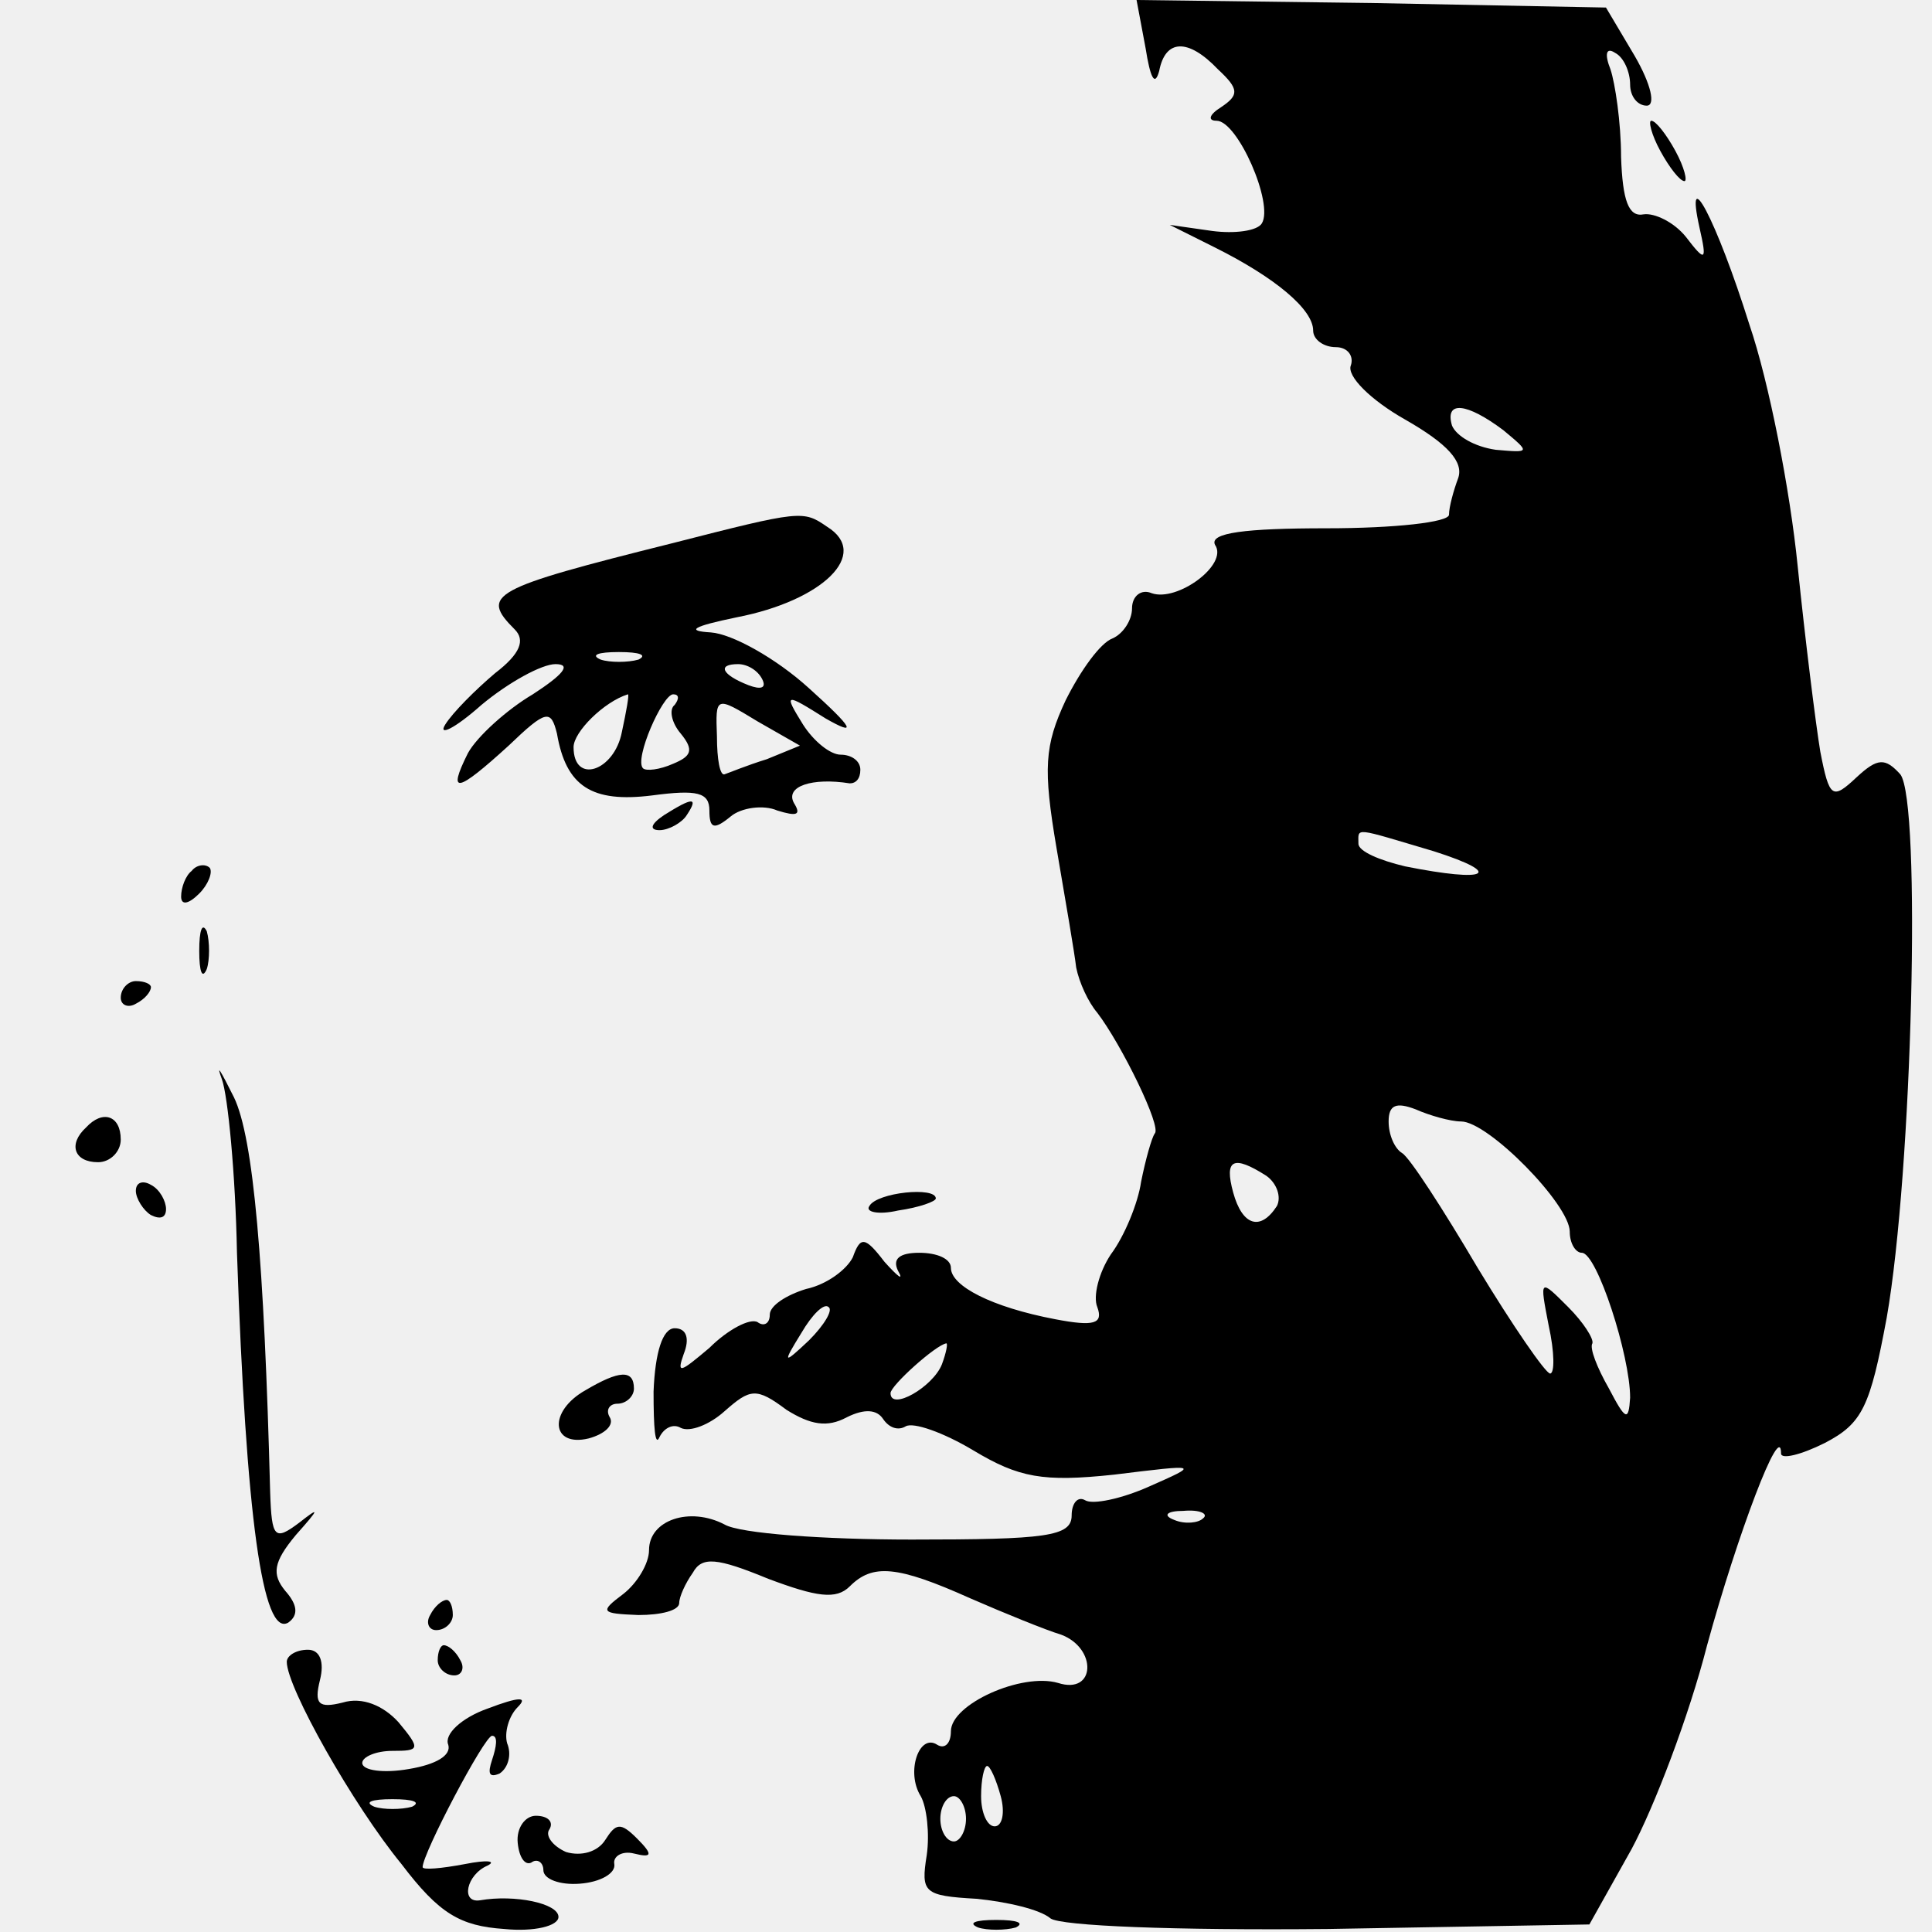
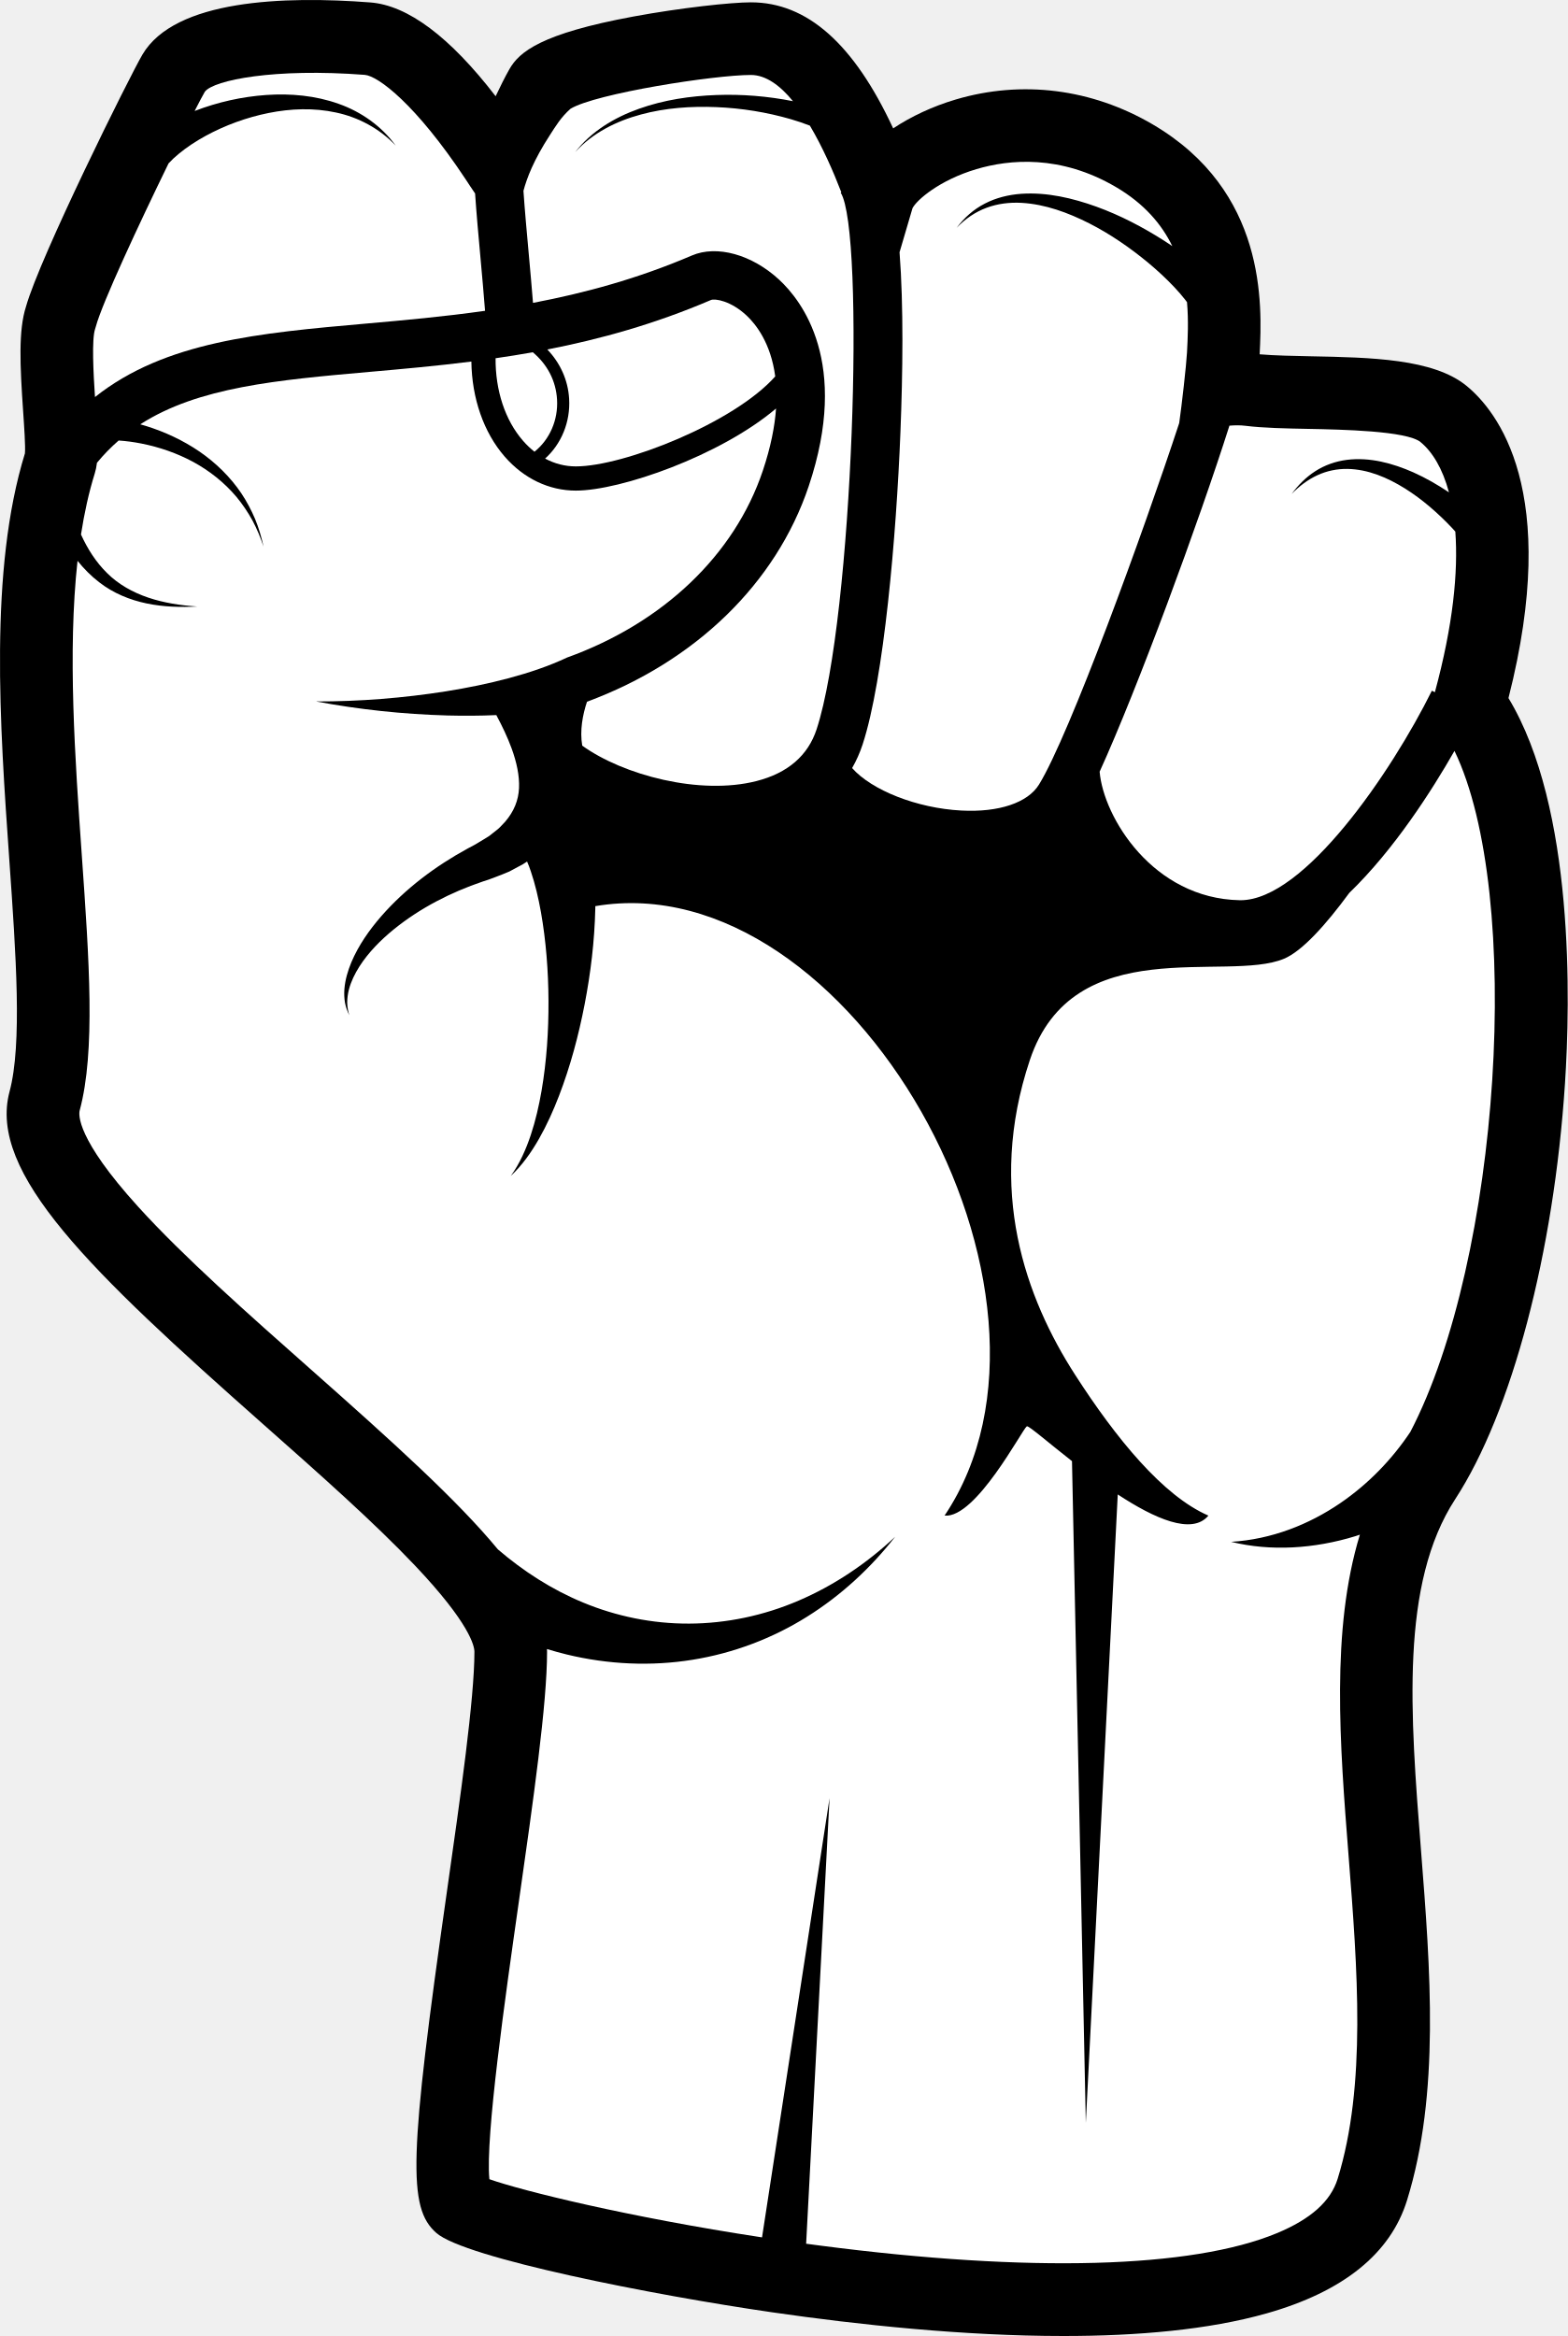
- <svg xmlns="http://www.w3.org/2000/svg" version="1.0" width="128pt" height="128pt" viewBox="0 0 128 128" preserveAspectRatio="xMidYMid meet">
-   <g transform="translate(0,128) scale(0.1,-0.1)" fill="#000000" stroke="none">
-     <path d="M759 1248 c3 -19 6 -26 9 -15 4 21 19 22 39 1 14 -13 14 -17 2 -25 -8 -5 -9 -9 -3 -9 14 0 38 -55 30 -68 -3 -5 -18 -7 -33 -5 l-28 4 30 -15 c40 -20 65 -41 65 -55 0 -6 7 -11 15 -11 8 0 12 -6 10 -12 -3 -7 13 -23 36 -36 28 -16 39 -28 35 -39 -3 -8 -6 -19 -6 -24 0 -5 -36 -9 -81 -9 -54 0 -78 -3 -74 -11 9 -13 -25 -38 -42 -32 -7 3 -13 -2 -13 -10 0 -8 -6 -17 -13 -20 -8 -3 -21 -21 -31 -41 -14 -30 -15 -45 -6 -98 6 -35 12 -70 13 -79 2 -10 8 -23 14 -30 16 -21 43 -76 38 -80 -2 -3 -6 -17 -9 -32 -2 -14 -11 -36 -20 -48 -8 -12 -12 -28 -9 -35 4 -11 -2 -13 -28 -8 -42 8 -69 22 -69 34 0 6 -9 10 -21 10 -13 0 -18 -4 -14 -12 4 -7 0 -4 -9 6 -13 17 -16 17 -21 3 -4 -8 -17 -18 -31 -21 -13 -4 -24 -11 -24 -17 0 -6 -4 -8 -8 -5 -5 3 -20 -5 -32 -17 -19 -16 -22 -18 -17 -4 4 10 2 17 -6 17 -8 0 -13 -16 -14 -42 0 -24 1 -37 4 -30 3 6 9 9 14 6 6 -3 19 2 29 11 17 15 21 16 41 1 16 -10 27 -12 40 -5 12 6 20 5 24 -1 4 -6 10 -8 15 -5 5 3 25 -4 45 -16 30 -18 46 -21 93 -16 57 7 57 7 23 -8 -18 -8 -37 -12 -42 -9 -5 3 -9 -2 -9 -10 0 -14 -17 -16 -106 -16 -58 0 -114 4 -124 10 -23 12 -50 3 -50 -17 0 -9 -8 -22 -17 -29 -16 -12 -15 -13 10 -14 15 0 27 3 27 8 0 4 4 13 9 20 6 11 16 10 50 -4 32 -12 45 -14 54 -5 15 15 31 14 80 -8 23 -10 50 -21 60 -24 24 -9 23 -40 -2 -32 -24 7 -71 -14 -71 -32 0 -8 -4 -12 -9 -9 -12 8 -21 -18 -11 -34 4 -7 6 -25 4 -39 -4 -25 -2 -27 33 -29 20 -2 42 -7 49 -13 7 -5 82 -8 184 -7 l173 3 28 50 c15 28 38 88 50 135 20 73 49 150 49 127 0 -4 13 -1 29 7 25 13 30 24 41 83 17 97 23 342 9 360 -10 11 -15 11 -29 -2 -16 -15 -18 -14 -24 17 -3 18 -10 74 -15 123 -5 50 -19 122 -32 160 -22 70 -43 109 -33 64 5 -22 4 -23 -9 -6 -8 10 -21 16 -28 15 -10 -2 -14 9 -15 38 0 23 -4 49 -7 58 -4 10 -3 15 3 11 6 -3 10 -13 10 -21 0 -8 5 -14 11 -14 6 0 3 14 -8 33 l-19 32 -155 3 -156 2 6 -32z m237 -253 c18 -15 18 -15 -5 -13 -14 2 -26 9 -29 16 -5 17 10 15 34 -3z m-46 -279 c47 -15 36 -21 -19 -10 -17 4 -31 10 -31 15 0 11 -4 11 50 -5z m18 -179 c18 0 72 -55 72 -73 0 -8 4 -14 8 -14 10 0 32 -68 32 -96 -1 -16 -3 -15 -14 6 -8 14 -13 27 -11 30 1 3 -6 14 -16 24 -19 19 -19 19 -13 -12 4 -18 4 -32 1 -32 -3 0 -25 32 -48 70 -23 39 -45 73 -50 76 -5 3 -9 12 -9 21 0 11 5 13 18 8 9 -4 23 -8 30 -8z m-129 -36 c7 -5 10 -14 7 -20 -11 -17 -23 -13 -29 9 -6 22 0 25 22 11z m-303 -109 c-17 -16 -18 -16 -5 5 7 12 15 20 18 17 3 -2 -3 -12 -13 -22z m88 -16 c-6 -15 -34 -31 -34 -19 0 5 30 32 37 33 1 0 0 -6 -3 -14z m173 -102 c-3 -3 -12 -4 -19 -1 -8 3 -5 6 6 6 11 1 17 -2 13 -5z m-134 -184 c3 -11 1 -20 -4 -20 -5 0 -9 9 -9 20 0 11 2 20 4 20 2 0 6 -9 9 -20z m-23 -15 c0 -8 -4 -15 -8 -15 -5 0 -9 7 -9 15 0 8 4 15 9 15 4 0 8 -7 8 -15z" />
-     <path d="M1100 1180 c6 -11 13 -20 16 -20 2 0 0 9 -6 20 -6 11 -13 20 -16 20 -2 0 0 -9 6 -20z" />
-     <path d="M445 920 c-120 -30 -127 -34 -104 -57 7 -7 4 -16 -13 -29 -13 -11 -28 -26 -33 -34 -5 -8 6 -3 24 13 18 15 40 27 49 27 11 0 5 -7 -15 -20 -17 -10 -37 -28 -43 -39 -14 -28 -7 -26 27 5 25 24 28 24 32 8 6 -35 23 -46 63 -41 30 4 38 2 38 -10 0 -12 3 -13 14 -4 7 6 22 8 31 4 13 -4 16 -3 11 5 -6 11 12 17 37 13 4 0 7 3 7 9 0 6 -6 10 -13 10 -7 0 -18 9 -25 20 -13 21 -12 21 15 4 21 -12 19 -7 -11 20 -22 20 -51 36 -65 37 -17 1 -12 4 17 10 57 11 89 42 60 60 -16 11 -17 11 -103 -11z m-22 -77 c-7 -2 -19 -2 -25 0 -7 3 -2 5 12 5 14 0 19 -2 13 -5z m82 -13 c3 -6 -1 -7 -9 -4 -18 7 -21 14 -7 14 6 0 13 -4 16 -10z m-93 -35 c-5 -26 -32 -35 -32 -10 0 10 20 30 36 35 1 0 -1 -11 -4 -25z m35 18 c-4 -3 -2 -12 4 -19 9 -11 7 -15 -5 -20 -9 -4 -18 -5 -20 -3 -6 6 13 49 20 49 4 0 4 -3 1 -7z m61 -36 c-13 -4 -25 -9 -28 -10 -3 -1 -5 10 -5 25 -1 27 -1 27 27 10 l28 -16 -22 -9z" />
-     <path d="M440 740 c-9 -6 -10 -10 -3 -10 6 0 15 5 18 10 8 12 4 12 -15 0z" />
-     <path d="M127 703 c-4 -3 -7 -11 -7 -17 0 -6 5 -5 12 2 6 6 9 14 7 17 -3 3 -9 2 -12 -2z" />
-     <path d="M132 650 c0 -14 2 -19 5 -12 2 6 2 18 0 25 -3 6 -5 1 -5 -13z" />
-     <path d="M80 619 c0 -5 5 -7 10 -4 6 3 10 8 10 11 0 2 -4 4 -10 4 -5 0 -10 -5 -10 -11z" />
-     <path d="M147 565 c4 -11 9 -63 10 -115 6 -175 17 -255 34 -245 7 5 6 12 -2 21 -9 11 -8 19 7 37 16 18 16 19 2 8 -16 -12 -18 -10 -19 20 -4 153 -11 235 -24 262 -9 18 -12 23 -8 12z" />
-     <path d="M57 533 c-12 -11 -8 -23 8 -23 8 0 15 7 15 15 0 16 -12 20 -23 8z" />
-     <path d="M90 491 c0 -5 5 -13 10 -16 6 -3 10 -2 10 4 0 5 -4 13 -10 16 -5 3 -10 2 -10 -4z" />
-     <path d="M576 481 c-3 -4 6 -6 19 -3 14 2 25 6 25 8 0 8 -39 4 -44 -5z" />
-     <path d="M388 359 c-25 -14 -23 -38 2 -32 11 3 17 9 14 14 -3 5 0 9 5 9 6 0 11 5 11 10 0 13 -10 12 -32 -1z" />
-     <path d="M285 210 c-3 -5 -1 -10 4 -10 6 0 11 5 11 10 0 6 -2 10 -4 10 -3 0 -8 -4 -11 -10z" />
-     <path d="M190 179 c0 -17 44 -95 76 -134 25 -33 39 -41 68 -43 20 -2 36 2 36 8 0 9 -29 15 -52 11 -13 -2 -9 17 5 23 6 3 0 4 -15 1 -16 -3 -28 -4 -28 -2 0 9 41 87 46 87 4 0 3 -7 0 -16 -3 -9 -2 -12 5 -9 6 4 8 13 5 20 -2 7 1 18 7 24 7 7 1 7 -20 -1 -17 -6 -29 -17 -26 -24 2 -7 -8 -13 -26 -16 -17 -3 -31 -1 -31 4 0 4 9 8 20 8 18 0 19 1 4 19 -10 11 -24 17 -37 13 -16 -4 -19 -1 -15 15 3 12 0 20 -8 20 -8 0 -14 -4 -14 -8z m83 -96 c-7 -2 -19 -2 -25 0 -7 3 -2 5 12 5 14 0 19 -2 13 -5z" />
-     <path d="M290 180 c0 -5 5 -10 11 -10 5 0 7 5 4 10 -3 6 -8 10 -11 10 -2 0 -4 -4 -4 -10z" />
-     <path d="M343 59 c1 -10 5 -15 9 -13 4 3 8 0 8 -5 0 -6 11 -10 24 -9 14 1 24 7 23 13 -1 5 5 9 13 7 12 -3 13 -1 2 10 -11 11 -14 10 -21 -1 -5 -8 -16 -11 -26 -8 -9 4 -14 11 -11 15 3 5 -1 9 -9 9 -7 0 -13 -8 -12 -18z" />
-     <path d="M648 3 c6 -2 18 -2 25 0 6 3 1 5 -13 5 -14 0 -19 -2 -12 -5z" />
+ <svg xmlns="http://www.w3.org/2000/svg" version="1.1" x="0" y="0" width="351.379" height="523.599" viewBox="0, 0, 351.379, 523.599">
+   <g id="Layer_1">
+     <path d="M338.097,156.472 C349.917,110.031 335.557,92.1 328.689,86.481 C321.249,80.394 307.25,80.12 293.712,79.857 C290.243,79.789 285.563,79.698 282.327,79.414 C282.909,68.138 283.856,42.829 258.337,27.871 C244.709,19.881 229.04,17.903 214.214,22.302 C209.038,23.838 204.221,26.096 200.188,28.776 C191.374,9.79 180.88,0.522 168.294,0.522 C163.917,0.522 152.598,1.741 141.94,3.71 C121.28,7.528 116.395,11.622 114.19,15.478 C113.158,17.284 112.114,19.42 111.089,21.57 C100.825,8.253 91.398,1.193 82.989,0.546 C63.718,-0.936 39.216,-0.116 31.939,12.212 C29.065,17.079 8.938,57.629 5.83,68.711 C4.105,74.037 4.476,81.835 5.187,92.216 C5.417,95.563 5.729,100.1 5.586,101.623 C-2.481,127.819 -0.051,162.379 2.096,192.887 C3.585,214.05 4.993,234.038 2.143,244.665 C-2.763,262.943 20.3,284.99 58.867,319.127 C71.729,330.513 83.878,341.266 93.004,350.897 C105.374,363.951 106.334,369.002 106.334,370.24 C106.334,380.736 103.197,402.736 100.164,424.011 C91.692,483.412 91.341,494.85 97.808,500.51 C104.239,506.137 146.495,514.441 173.028,518.283 C192.39,521.084 215.99,523.599 238.357,523.599 C254.962,523.599 270.888,522.212 283.887,518.531 C301.077,513.661 311.669,505.128 315.365,493.168 C322.774,469.201 320.599,441.54 318.496,414.788 C316.079,384.049 313.797,355.013 326.169,336.013 C338.847,316.541 348.271,280.861 350.76,242.897 C351.954,224.685 352.969,181.065 338.097,156.472" fill="#000000" id="path27313" />
+     <path d="M316.106,320.95 C312.043,327.049 306.735,332.595 300.365,336.94 C293.377,341.702 285.023,345.041 275.93,345.592 C284.771,347.77 294.573,347.158 303.812,344.315 C304.142,344.213 304.466,344.09 304.794,343.983 C298.275,365.304 300.296,391.015 302.266,416.064 C304.247,441.289 306.298,467.372 299.811,488.361 C298.249,493.411 293.784,497.402 286.16,500.563 C267.123,508.458 230.802,509.444 183.886,503.341 C182.812,503.201 181.744,503.059 180.682,502.915 L185.932,403.028 L170.796,501.493 C140.759,496.925 117.148,491.078 109.684,488.454 C108.771,478.98 113.246,447.599 116.281,426.309 C119.539,403.467 122.615,381.891 122.615,370.24 C122.615,370.034 122.598,369.825 122.59,369.618 C124.049,370.062 125.516,370.48 126.998,370.836 C136.292,373.095 145.963,373.525 155.199,372.029 C164.438,370.548 173.212,367.191 180.889,362.373 C188.581,357.565 195.206,351.396 200.63,344.46 C194.203,350.486 186.869,355.402 178.999,358.767 C171.14,362.15 162.738,363.888 154.482,363.919 C146.218,363.961 138.12,362.28 130.695,359.199 C123.691,356.304 117.299,352.182 111.593,347.282 C102.482,336.241 88.07,323.233 69.658,306.935 C55.622,294.511 41.107,281.665 30.933,270.444 C17.087,255.177 17.62,249.805 17.867,248.883 C21.425,235.619 19.995,215.287 18.337,191.744 C16.809,170.006 15.133,146.114 17.377,125.705 C18.81,127.483 20.42,129.122 22.238,130.513 C25.377,132.971 29.121,134.479 32.871,135.26 C36.639,136.044 40.453,136.146 44.206,135.944 C40.454,135.697 36.718,135.131 33.228,133.951 C29.746,132.773 26.52,130.971 24.002,128.451 C21.499,125.999 19.611,123.009 18.152,119.806 C18.902,114.978 19.905,110.387 21.235,106.128 C21.464,105.396 21.626,104.61 21.731,103.735 C23.247,101.886 24.873,100.234 26.594,98.738 C28.28,98.85 29.978,99.08 31.658,99.409 C35.69,100.203 39.647,101.565 43.304,103.534 C46.949,105.518 50.276,108.143 52.995,111.368 C54.338,112.99 55.527,114.751 56.56,116.616 C57.574,118.49 58.382,120.478 59.074,122.517 C58.602,120.42 58.002,118.335 57.171,116.324 C56.325,114.322 55.297,112.384 54.08,110.553 C51.616,106.91 48.396,103.75 44.726,101.223 C41.044,98.708 36.953,96.791 32.659,95.463 C32.254,95.339 31.845,95.224 31.437,95.11 C44.443,86.755 62.044,85.192 82.99,83.341 C90.252,82.699 97.823,82.028 105.649,81.038 C105.756,89.251 108.4,96.941 113.137,102.367 C117.416,107.268 123.07,109.967 129.063,109.967 C139.084,109.967 161.464,102.143 173.938,91.562 C173.655,95.555 172.761,100.183 170.966,105.526 C164.641,124.367 148.646,139.625 127.084,147.389 L128.737,151.982 L127.084,147.389 C123.066,149.287 118.604,150.784 114.031,152.01 C109.45,153.234 104.731,154.192 99.961,154.954 C90.411,156.462 80.649,157.237 70.834,157.228 C80.488,159.038 90.343,160.091 100.311,160.369 C103.936,160.464 107.579,160.446 111.242,160.283 C112.584,162.805 113.768,165.277 114.661,167.724 C115.801,170.843 116.454,173.891 116.331,176.644 C116.201,179.385 115.21,181.854 113.241,184.163 C112.691,184.696 112.228,185.309 111.609,185.827 L109.672,187.36 C108.974,187.835 108.204,188.253 107.465,188.714 C107.073,188.944 106.762,189.161 106.298,189.406 L104.914,190.139 C97.585,194.131 90.874,199.167 85.441,205.378 C82.749,208.483 80.348,211.895 78.743,215.704 C77.957,217.605 77.361,219.608 77.192,221.659 C77.113,222.685 77.154,223.715 77.315,224.717 C77.506,225.717 77.833,226.677 78.294,227.554 C77.987,226.608 77.839,225.635 77.821,224.67 C77.835,223.701 77.962,222.749 78.197,221.823 C78.677,219.972 79.536,218.247 80.549,216.642 C82.606,213.432 85.336,210.696 88.283,208.292 C94.21,203.49 101.096,199.995 108.192,197.591 L109.529,197.155 C109.974,197.011 110.542,196.776 111.044,196.589 C112.079,196.179 113.127,195.81 114.159,195.344 L117.224,193.698 C117.532,193.517 117.834,193.316 118.135,193.107 C118.438,193.81 118.727,194.543 118.981,195.327 C119.946,198.16 120.679,201.288 121.25,204.481 C122.376,210.891 122.902,217.605 122.933,224.328 C122.966,231.058 122.524,237.84 121.376,244.52 C120.796,247.858 120.039,251.174 118.967,254.4 C117.887,257.617 116.513,260.771 114.476,263.583 C117.023,261.224 119.075,258.293 120.824,255.233 C122.57,252.159 124.022,248.918 125.296,245.613 C127.836,238.991 129.681,232.108 131.036,225.107 C132.392,218.096 133.258,210.965 133.428,203.607 C133.432,203.441 133.428,203.272 133.432,203.106 C190.568,193.409 245.007,290.096 211.71,339.712 C218.72,340.39 229.121,320.378 230.139,319.7 C230.498,319.46 234.669,323.115 240.267,327.506 L243.367,475.841 L250.526,334.971 C258.761,340.378 267.176,344.142 270.842,339.712 C260.666,335.303 250.151,322.414 240.978,308.167 C229.884,290.94 221.082,266.756 230.817,237.616 C240.553,208.476 274.912,220.317 287.802,214.89 C291.891,213.168 297.176,207.279 302.419,200.139 C312.513,190.397 320.982,177.091 325.996,168.311 C341.522,200.447 336.319,282.15 316.106,320.95" fill="#FFFFFF" id="path27564" />
+     <path d="M21.321,73.719 L21.487,73.174 C22.887,67.933 31.169,50.179 37.775,36.629 C38.451,35.892 39.22,35.167 40.044,34.497 C41.862,32.992 43.923,31.64 46.094,30.452 C50.447,28.081 55.243,26.324 60.198,25.327 C65.149,24.332 70.322,24.135 75.314,25.22 C80.298,26.275 85.052,28.791 88.696,32.637 C85.59,28.363 81.026,25.066 75.877,23.263 C70.73,21.426 65.145,20.909 59.674,21.29 C54.218,21.675 48.815,22.877 43.623,24.877 C44.693,22.783 45.504,21.254 45.926,20.538 C47.927,17.961 61.487,15.222 81.74,16.779 C84.746,17.01 93.221,23.393 104.259,40.03 L104.448,40.313 C104.989,41.124 105.688,42.227 106.484,43.367 C106.78,47.785 107.238,52.822 107.709,58.004 C108.068,61.961 108.435,66 108.714,69.665 C99.466,70.983 90.531,71.778 82.036,72.529 C58.172,74.638 36.981,76.518 21.289,88.997 C20.937,83.668 20.53,76.02 21.321,73.719" fill="#FFFFFF" id="path27562" />
+     <path d="M127.562,89.395 C127.314,85.189 125.573,81.373 122.672,78.335 C134.482,76.034 146.753,72.641 159.351,67.243 C160.23,66.888 163.794,67.392 167.374,70.762 C169.415,72.683 172.77,76.897 173.755,84.372 C164.503,94.802 139.777,104.54 129.063,104.54 C126.631,104.54 124.316,103.931 122.177,102.788 C125.814,99.512 127.866,94.578 127.562,89.395" fill="#FFFFFF" id="path27560" />
+     <path d="M119.419,78.956 C122.686,81.693 124.606,85.361 124.853,89.555 C125.125,94.17 123.181,98.539 119.795,101.25 C118.895,100.542 118.036,99.725 117.227,98.799 C113.2,94.187 111.021,87.489 111.073,80.298 C113.829,79.899 116.607,79.461 119.419,78.956" fill="#FFFFFF" id="path27558" />
+     <path d="M123.284,30.224 C124.492,28.366 125.69,26.312 127.875,24.375 C133.574,20.935 160.147,16.803 168.294,16.803 C171.656,16.803 174.845,19.162 177.733,22.68 C172.048,21.55 166.296,21.087 160.569,21.297 C154.682,21.514 148.784,22.393 143.234,24.373 C137.718,26.324 132.475,29.476 128.922,34.102 C132.83,29.772 138.165,27.14 143.641,25.668 C149.147,24.175 154.895,23.777 160.563,24.01 C166.234,24.242 171.882,25.16 177.265,26.72 C178.71,27.143 180.135,27.624 181.521,28.16 C184.357,32.919 186.76,38.415 188.564,43.09 L188.432,43.196 C193.907,51.823 191.276,138.268 183.034,163.454 C181.101,169.363 176.569,173.269 169.567,175.065 C156.91,178.31 139.642,173.731 130.498,167.13 C129.922,163.749 130.586,160.241 131.564,157.289 C155.856,148.301 173.948,130.743 181.256,108.981 C190.555,81.289 179.701,67.365 174.604,62.664 C168.507,57.042 160.663,54.872 155.075,57.266 C142.945,62.465 131.006,65.699 119.463,67.885 C119.189,64.409 118.852,60.679 118.519,57.021 C118.071,52.096 117.616,47.09 117.322,42.774 C118.07,39.99 119.54,35.982 123.284,30.224" fill="#FFFFFF" id="path27556" />
+     <path d="M204.519,46.675 C205.442,44.827 210.594,40.359 218.846,37.91 C226.243,35.715 237.673,34.628 250.104,41.916 C256.474,45.65 260.378,50.29 262.752,55.165 C262.168,54.767 261.578,54.376 260.984,53.993 C256.164,50.916 251.101,48.266 245.736,46.321 C240.395,44.404 234.703,43.057 228.952,43.434 C226.096,43.631 223.247,44.324 220.726,45.636 C218.197,46.936 216.057,48.847 214.423,51.065 C216.32,49.06 218.622,47.489 221.138,46.566 C223.651,45.631 226.335,45.327 228.977,45.469 C234.283,45.776 239.38,47.662 244.118,50.056 C248.869,52.472 253.297,55.54 257.38,58.921 C259.415,60.619 261.361,62.416 263.137,64.298 C264.03,65.233 264.865,66.201 265.624,67.167 C265.767,67.353 265.907,67.543 266.046,67.732 C266.412,71.902 266.212,75.82 266.043,79.043 C265.903,81.753 264.863,90.907 264.299,94.83 C256.306,119.133 239.686,164.824 232.87,175.858 C230.351,179.939 223.851,182.122 215.479,181.678 C205.468,181.156 195.337,177.09 190.984,172.158 C191.933,170.505 192.729,168.731 193.351,166.83 C198.126,152.237 200.894,120.068 201.813,96.954 C202.34,83.698 202.544,68.554 201.618,56.542 z" fill="#FFFFFF" id="path27554" />
+     <path d="M293.395,96.135 C300.503,96.274 315.299,96.562 318.378,99.082 C321.023,101.246 323.316,104.971 324.759,110.356 C322.224,108.662 319.581,107.129 316.78,105.879 C312.167,103.835 307.015,102.43 301.88,103.072 C299.337,103.39 296.878,104.269 294.78,105.628 C292.673,106.98 290.935,108.766 289.497,110.717 C291.194,108.981 293.13,107.5 295.271,106.52 C297.406,105.531 299.719,105.068 302.005,105.103 C306.606,105.178 310.976,107.049 314.877,109.478 C318.799,111.931 322.331,115.034 325.515,118.404 C325.744,118.649 325.958,118.907 326.185,119.155 C326.852,128.191 325.687,140.11 321.604,155.153 L320.928,154.818 C311.9,173.034 292.332,201.778 278.053,201.778 L277.845,201.776 C258.424,201.395 247.331,183.196 246.462,172.972 C254.898,154.482 268.76,116.828 275.555,95.411 C276.731,95.308 277.939,95.288 279.156,95.44 C283.107,95.934 288.104,96.032 293.395,96.135" fill="#FFFFFF" id="path27552" />
  </g>
</svg>
